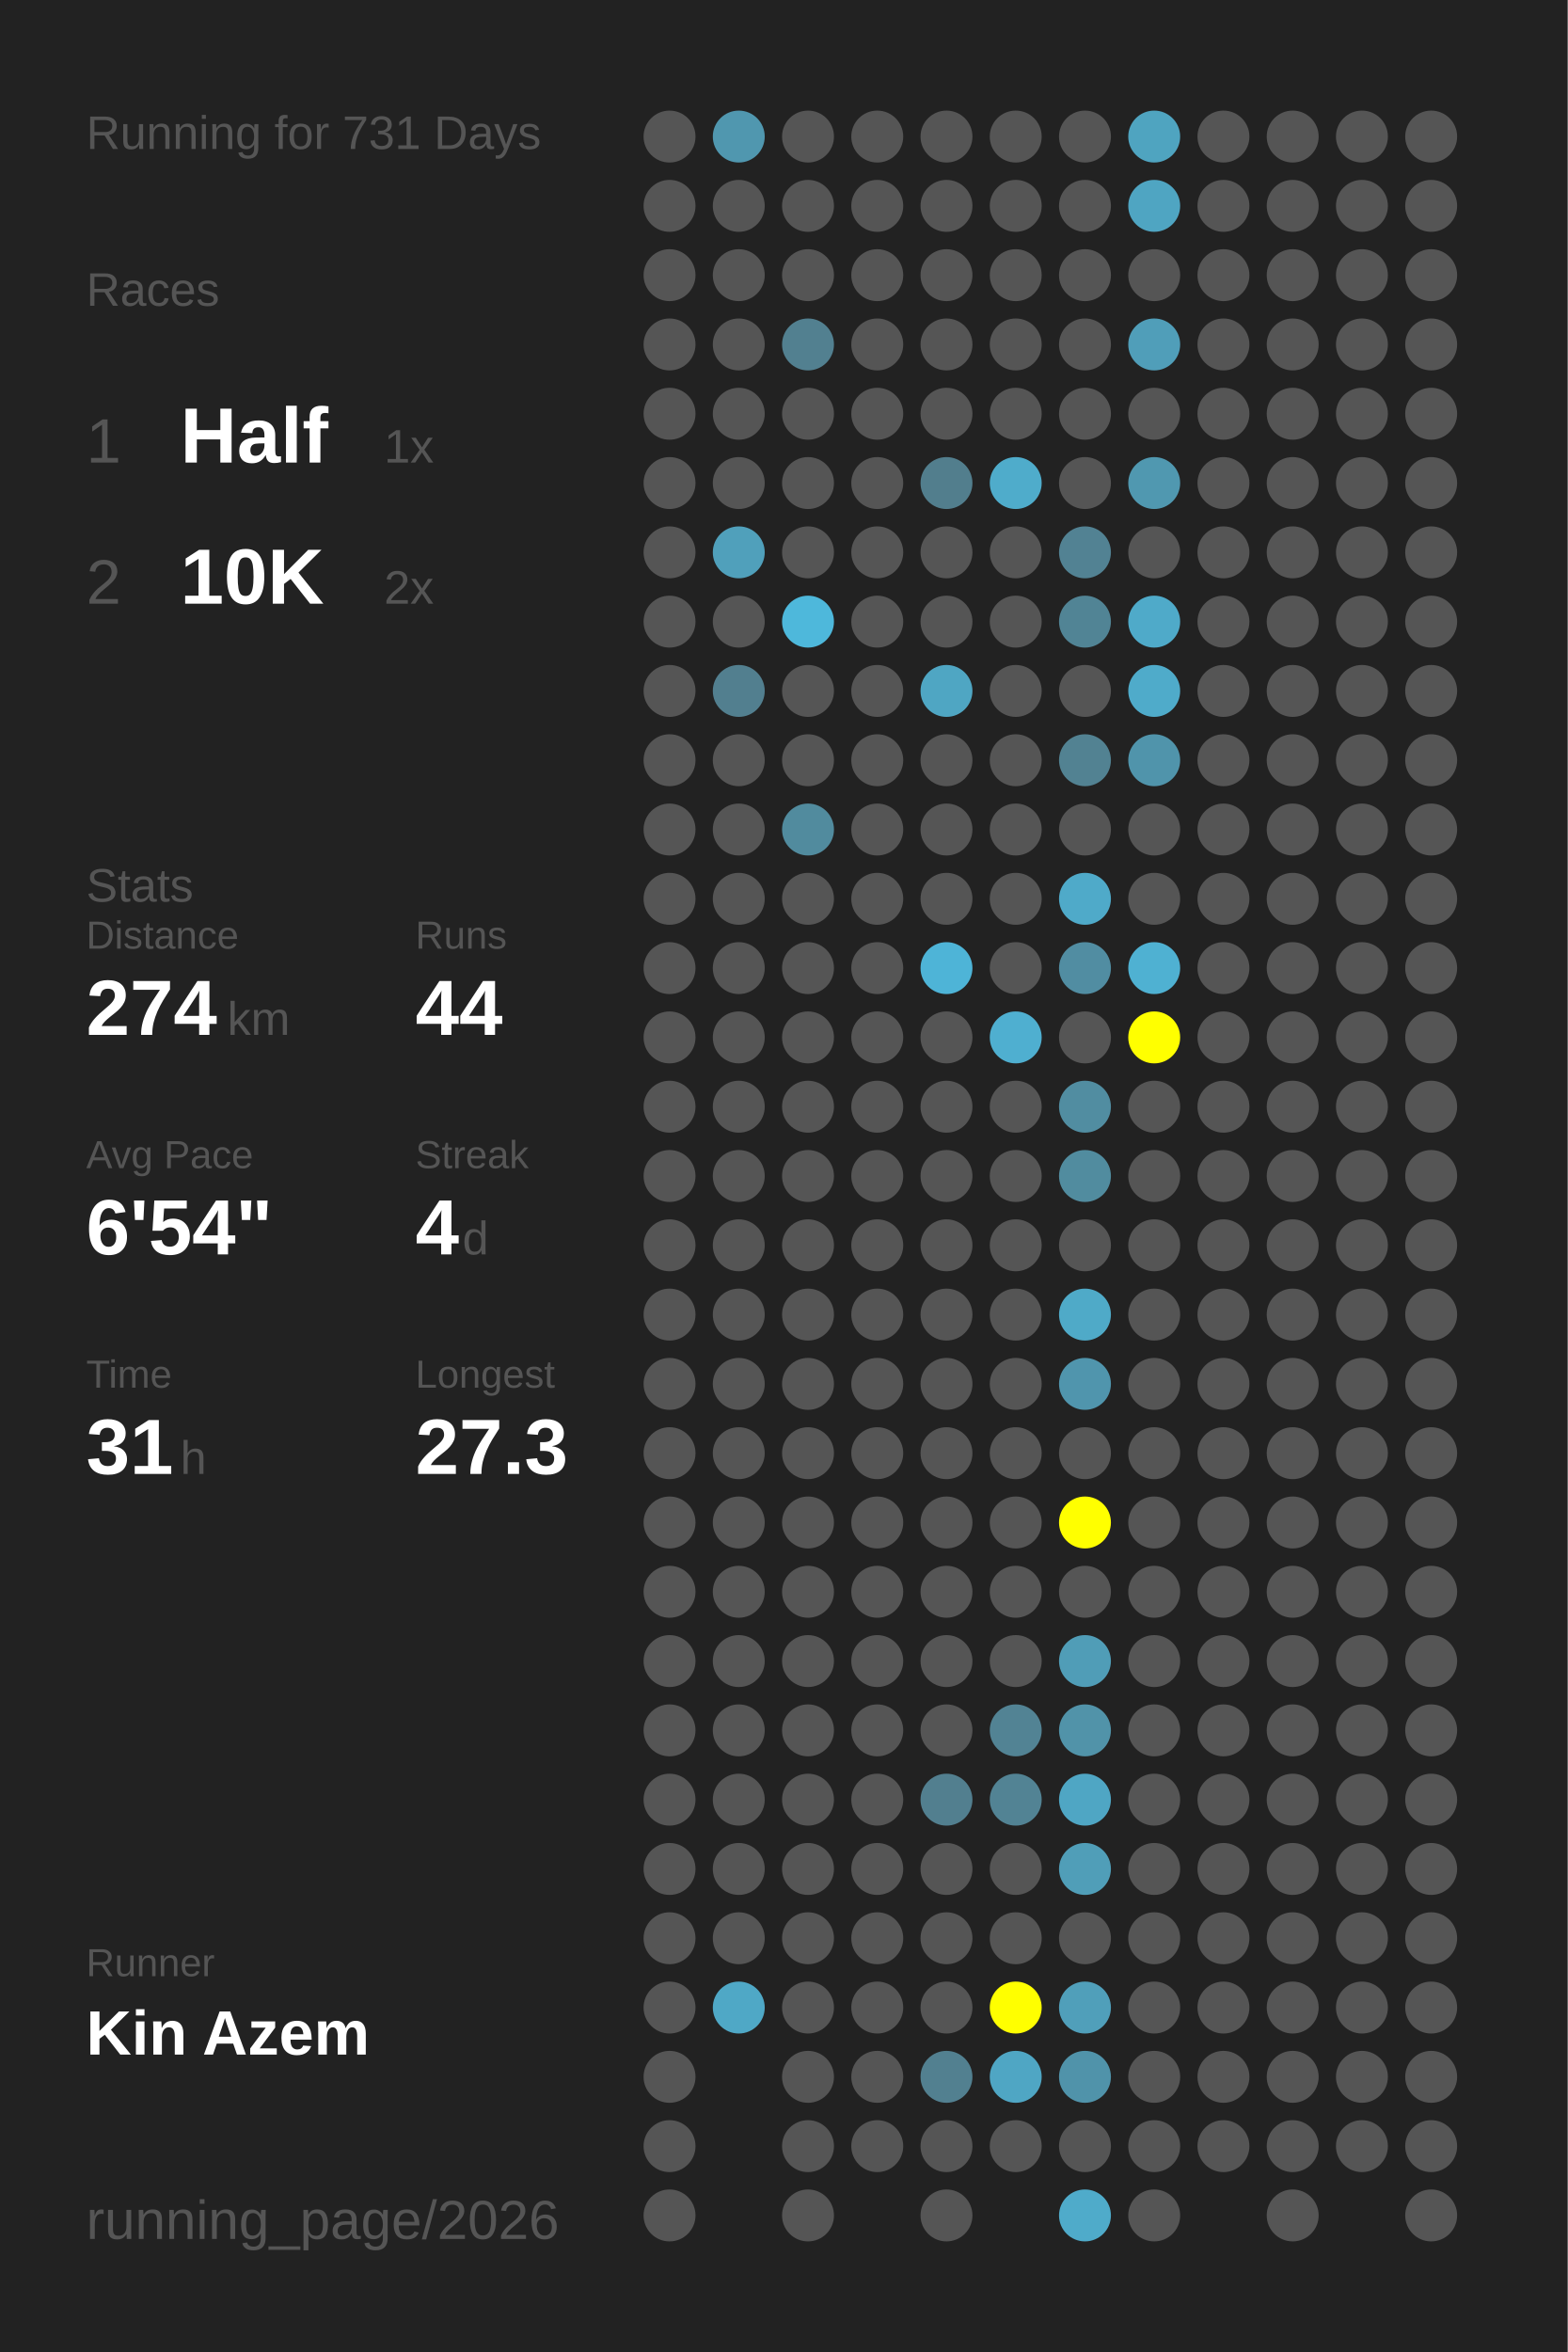
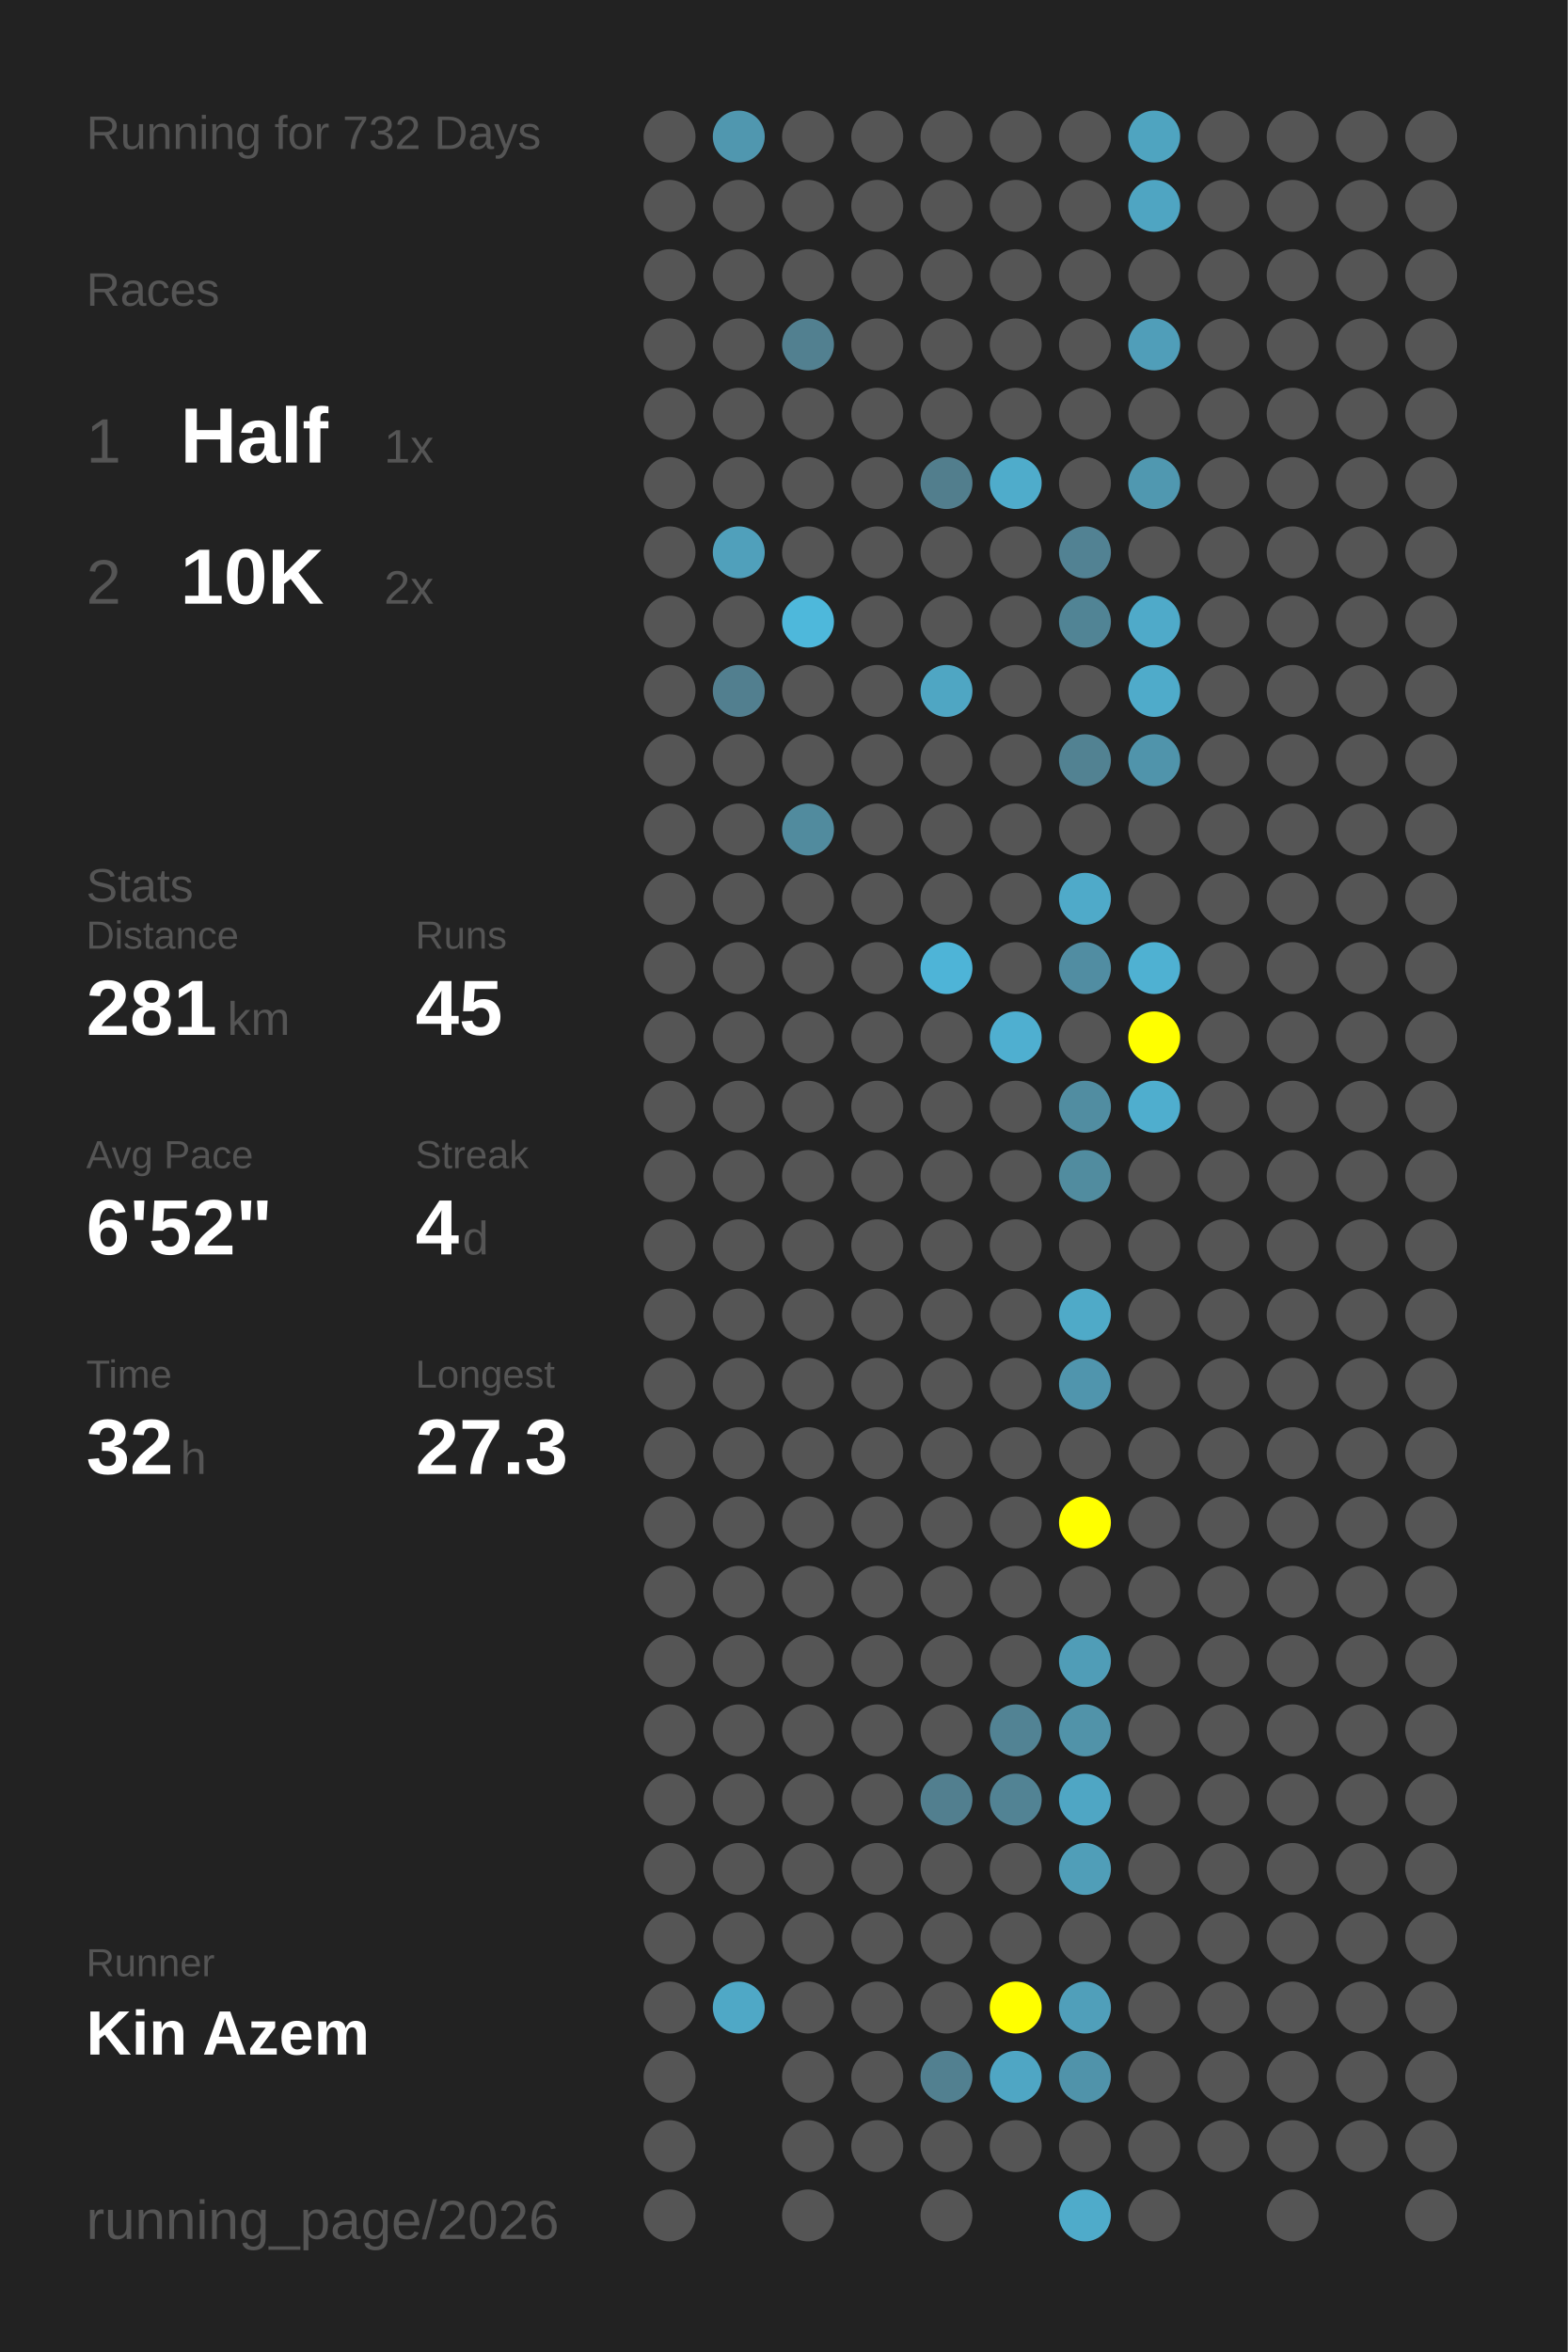
<svg xmlns="http://www.w3.org/2000/svg" baseProfile="full" height="300mm" version="1.1" viewBox="0,0,200,300" width="200mm">
  <defs />
  <rect fill="#222222" height="300" width="200" x="0" y="0" />
-   <text fill="#555555" style="font-size:6px; font-family:Arial;" x="11" y="19">Running for 731 Days</text>
+   <text fill="#555555" style="font-size:6px; font-family:Arial;" x="11" y="19">Running for 732 Days</text>
  <text fill="#555555" style="font-size:6px; font-family:Arial;" x="11" y="39">Races</text>
  <text fill="#555555" style="font-size:8px; font-family:Arial;" x="11" y="59">1</text>
  <text fill="#FFFFFF" style="font-size:10px; font-family:Arial; font-weight:bold;" x="23" y="59">Half</text>
  <text fill="#555555" style="font-size:6px; font-family:Arial;" x="49" y="59">1x</text>
  <text fill="#555555" style="font-size:8px; font-family:Arial;" x="11" y="77">2</text>
  <text fill="#FFFFFF" style="font-size:10px; font-family:Arial; font-weight:bold;" x="23" y="77">10K</text>
  <text fill="#555555" style="font-size:6px; font-family:Arial;" x="49" y="77">2x</text>
  <text fill="#555555" style="font-size:6px; font-family:Arial;" x="11" y="115">Stats</text>
  <text fill="#555555" style="font-size:5px; font-family:Arial;" x="11" y="121">Distance</text>
-   <text fill="#FFFFFF" style="font-size:10px; font-family:Arial; font-weight:bold;" x="11" y="132">274</text>
+   <text fill="#FFFFFF" style="font-size:10px; font-family:Arial; font-weight:bold;" x="11" y="132">281</text>
  <text fill="#555555" style="font-size:6px; font-family:Arial;" x="29" y="132">km</text>
  <text fill="#555555" style="font-size:5px; font-family:Arial;" x="53" y="121">Runs</text>
-   <text fill="#FFFFFF" style="font-size:10px; font-family:Arial; font-weight:bold;" x="53" y="132">44</text>
+   <text fill="#FFFFFF" style="font-size:10px; font-family:Arial; font-weight:bold;" x="53" y="132">45</text>
  <text fill="#555555" style="font-size:5px; font-family:Arial;" x="11" y="149">Avg Pace</text>
-   <text fill="#FFFFFF" style="font-size:10px; font-family:Arial; font-weight:bold;" x="11" y="160">6'54"</text>
+   <text fill="#FFFFFF" style="font-size:10px; font-family:Arial; font-weight:bold;" x="11" y="160">6'52"</text>
  <text fill="#555555" style="font-size:5px; font-family:Arial;" x="53" y="149">Streak</text>
  <text fill="#FFFFFF" style="font-size:10px; font-family:Arial; font-weight:bold;" x="53" y="160">4</text>
  <text fill="#555555" style="font-size:6px; font-family:Arial;" x="59" y="160">d</text>
  <text fill="#555555" style="font-size:5px; font-family:Arial;" x="11" y="177">Time</text>
-   <text fill="#FFFFFF" style="font-size:10px; font-family:Arial; font-weight:bold;" x="11" y="188">31</text>
+   <text fill="#FFFFFF" style="font-size:10px; font-family:Arial; font-weight:bold;" x="11" y="188">32</text>
  <text fill="#555555" style="font-size:6px; font-family:Arial;" x="23" y="188">h</text>
  <text fill="#555555" style="font-size:5px; font-family:Arial;" x="53" y="177">Longest</text>
  <text fill="#FFFFFF" style="font-size:10px; font-family:Arial; font-weight:bold;" x="53" y="188">27.3</text>
  <text fill="#555555" style="font-size:5px; font-family:Arial;" x="11" y="252.065">Runner</text>
  <text fill="#FFFFFF" style="font-size:8px; font-family:Arial; font-weight:bold;" x="11" y="262.065">Kin Azem</text>
  <text fill="#555555" style="font-size:7px; font-family:Arial;" x="11" y="285.581">running_page/2026</text>
  <circle cx="85.417" cy="17.419" fill="#555555" r="3.312" />
  <circle cx="85.417" cy="26.258" fill="#555555" r="3.312" />
  <circle cx="85.417" cy="35.097" fill="#555555" r="3.312" />
  <circle cx="85.417" cy="43.935" fill="#555555" r="3.312" />
  <circle cx="85.417" cy="52.774" fill="#555555" r="3.312" />
  <circle cx="85.417" cy="61.613" fill="#555555" r="3.312" />
  <circle cx="85.417" cy="70.452" fill="#555555" r="3.312" />
  <circle cx="85.417" cy="79.29" fill="#555555" r="3.312" />
  <circle cx="85.417" cy="88.129" fill="#555555" r="3.312" />
  <circle cx="85.417" cy="96.968" fill="#555555" r="3.312" />
  <circle cx="85.417" cy="105.806" fill="#555555" r="3.312" />
  <circle cx="85.417" cy="114.645" fill="#555555" r="3.312" />
  <circle cx="85.417" cy="123.484" fill="#555555" r="3.312" />
  <circle cx="85.417" cy="132.323" fill="#555555" r="3.312" />
  <circle cx="85.417" cy="141.161" fill="#555555" r="3.312" />
  <circle cx="85.417" cy="150" fill="#555555" r="3.312" />
  <circle cx="85.417" cy="158.839" fill="#555555" r="3.312" />
  <circle cx="85.417" cy="167.677" fill="#555555" r="3.312" />
  <circle cx="85.417" cy="176.516" fill="#555555" r="3.312" />
  <circle cx="85.417" cy="185.355" fill="#555555" r="3.312" />
  <circle cx="85.417" cy="194.194" fill="#555555" r="3.312" />
  <circle cx="85.417" cy="203.032" fill="#555555" r="3.312" />
  <circle cx="85.417" cy="211.871" fill="#555555" r="3.312" />
  <circle cx="85.417" cy="220.71" fill="#555555" r="3.312" />
  <circle cx="85.417" cy="229.548" fill="#555555" r="3.312" />
  <circle cx="85.417" cy="238.387" fill="#555555" r="3.312" />
  <circle cx="85.417" cy="247.226" fill="#555555" r="3.312" />
  <circle cx="85.417" cy="256.065" fill="#555555" r="3.312" />
  <circle cx="85.417" cy="264.903" fill="#555555" r="3.312" />
  <circle cx="85.417" cy="273.742" fill="#555555" r="3.312" />
  <circle cx="85.417" cy="282.581" fill="#555555" r="3.312" />
  <circle cx="94.25" cy="17.419" fill="#5097af" r="3.312" />
  <circle cx="94.25" cy="26.258" fill="#555555" r="3.312" />
  <circle cx="94.25" cy="35.097" fill="#555555" r="3.312" />
  <circle cx="94.25" cy="43.935" fill="#555555" r="3.312" />
  <circle cx="94.25" cy="52.774" fill="#555555" r="3.312" />
  <circle cx="94.25" cy="61.613" fill="#555555" r="3.312" />
  <circle cx="94.25" cy="70.452" fill="#50a0bb" r="3.312" />
  <circle cx="94.25" cy="79.29" fill="#555555" r="3.312" />
  <circle cx="94.25" cy="88.129" fill="#527f8f" r="3.312" />
  <circle cx="94.25" cy="96.968" fill="#555555" r="3.312" />
  <circle cx="94.25" cy="105.806" fill="#555555" r="3.312" />
  <circle cx="94.25" cy="114.645" fill="#555555" r="3.312" />
  <circle cx="94.25" cy="123.484" fill="#555555" r="3.312" />
  <circle cx="94.25" cy="132.323" fill="#555555" r="3.312" />
  <circle cx="94.25" cy="141.161" fill="#555555" r="3.312" />
  <circle cx="94.25" cy="150" fill="#555555" r="3.312" />
  <circle cx="94.25" cy="158.839" fill="#555555" r="3.312" />
  <circle cx="94.25" cy="167.677" fill="#555555" r="3.312" />
  <circle cx="94.25" cy="176.516" fill="#555555" r="3.312" />
  <circle cx="94.25" cy="185.355" fill="#555555" r="3.312" />
  <circle cx="94.25" cy="194.194" fill="#555555" r="3.312" />
  <circle cx="94.25" cy="203.032" fill="#555555" r="3.312" />
  <circle cx="94.25" cy="211.871" fill="#555555" r="3.312" />
  <circle cx="94.25" cy="220.71" fill="#555555" r="3.312" />
  <circle cx="94.25" cy="229.548" fill="#555555" r="3.312" />
  <circle cx="94.25" cy="238.387" fill="#555555" r="3.312" />
  <circle cx="94.25" cy="247.226" fill="#555555" r="3.312" />
  <circle cx="94.25" cy="256.065" fill="#4fa8c6" r="3.312" />
  <circle cx="103.083" cy="17.419" fill="#555555" r="3.312" />
  <circle cx="103.083" cy="26.258" fill="#555555" r="3.312" />
  <circle cx="103.083" cy="35.097" fill="#555555" r="3.312" />
  <circle cx="103.083" cy="43.935" fill="#528090" r="3.312" />
  <circle cx="103.083" cy="52.774" fill="#555555" r="3.312" />
  <circle cx="103.083" cy="61.613" fill="#555555" r="3.312" />
  <circle cx="103.083" cy="70.452" fill="#555555" r="3.312" />
  <circle cx="103.083" cy="79.29" fill="#4eb8db" r="3.312" />
  <circle cx="103.083" cy="88.129" fill="#555555" r="3.312" />
  <circle cx="103.083" cy="96.968" fill="#555555" r="3.312" />
  <circle cx="103.083" cy="105.806" fill="#518b9e" r="3.312" />
  <circle cx="103.083" cy="114.645" fill="#555555" r="3.312" />
  <circle cx="103.083" cy="123.484" fill="#555555" r="3.312" />
  <circle cx="103.083" cy="132.323" fill="#555555" r="3.312" />
  <circle cx="103.083" cy="141.161" fill="#555555" r="3.312" />
  <circle cx="103.083" cy="150" fill="#555555" r="3.312" />
  <circle cx="103.083" cy="158.839" fill="#555555" r="3.312" />
  <circle cx="103.083" cy="167.677" fill="#555555" r="3.312" />
  <circle cx="103.083" cy="176.516" fill="#555555" r="3.312" />
  <circle cx="103.083" cy="185.355" fill="#555555" r="3.312" />
  <circle cx="103.083" cy="194.194" fill="#555555" r="3.312" />
  <circle cx="103.083" cy="203.032" fill="#555555" r="3.312" />
  <circle cx="103.083" cy="211.871" fill="#555555" r="3.312" />
  <circle cx="103.083" cy="220.71" fill="#555555" r="3.312" />
  <circle cx="103.083" cy="229.548" fill="#555555" r="3.312" />
  <circle cx="103.083" cy="238.387" fill="#555555" r="3.312" />
  <circle cx="103.083" cy="247.226" fill="#555555" r="3.312" />
  <circle cx="103.083" cy="256.065" fill="#555555" r="3.312" />
  <circle cx="103.083" cy="264.903" fill="#555555" r="3.312" />
  <circle cx="103.083" cy="273.742" fill="#555555" r="3.312" />
  <circle cx="103.083" cy="282.581" fill="#555555" r="3.312" />
  <circle cx="111.917" cy="17.419" fill="#555555" r="3.312" />
  <circle cx="111.917" cy="26.258" fill="#555555" r="3.312" />
  <circle cx="111.917" cy="35.097" fill="#555555" r="3.312" />
  <circle cx="111.917" cy="43.935" fill="#555555" r="3.312" />
  <circle cx="111.917" cy="52.774" fill="#555555" r="3.312" />
  <circle cx="111.917" cy="61.613" fill="#555555" r="3.312" />
  <circle cx="111.917" cy="70.452" fill="#555555" r="3.312" />
  <circle cx="111.917" cy="79.29" fill="#555555" r="3.312" />
  <circle cx="111.917" cy="88.129" fill="#555555" r="3.312" />
  <circle cx="111.917" cy="96.968" fill="#555555" r="3.312" />
  <circle cx="111.917" cy="105.806" fill="#555555" r="3.312" />
  <circle cx="111.917" cy="114.645" fill="#555555" r="3.312" />
  <circle cx="111.917" cy="123.484" fill="#555555" r="3.312" />
  <circle cx="111.917" cy="132.323" fill="#555555" r="3.312" />
  <circle cx="111.917" cy="141.161" fill="#555555" r="3.312" />
  <circle cx="111.917" cy="150" fill="#555555" r="3.312" />
  <circle cx="111.917" cy="158.839" fill="#555555" r="3.312" />
  <circle cx="111.917" cy="167.677" fill="#555555" r="3.312" />
  <circle cx="111.917" cy="176.516" fill="#555555" r="3.312" />
  <circle cx="111.917" cy="185.355" fill="#555555" r="3.312" />
  <circle cx="111.917" cy="194.194" fill="#555555" r="3.312" />
  <circle cx="111.917" cy="203.032" fill="#555555" r="3.312" />
  <circle cx="111.917" cy="211.871" fill="#555555" r="3.312" />
  <circle cx="111.917" cy="220.71" fill="#555555" r="3.312" />
  <circle cx="111.917" cy="229.548" fill="#555555" r="3.312" />
  <circle cx="111.917" cy="238.387" fill="#555555" r="3.312" />
  <circle cx="111.917" cy="247.226" fill="#555555" r="3.312" />
  <circle cx="111.917" cy="256.065" fill="#555555" r="3.312" />
  <circle cx="111.917" cy="264.903" fill="#555555" r="3.312" />
  <circle cx="111.917" cy="273.742" fill="#555555" r="3.312" />
  <circle cx="120.75" cy="17.419" fill="#555555" r="3.312" />
  <circle cx="120.75" cy="26.258" fill="#555555" r="3.312" />
  <circle cx="120.75" cy="35.097" fill="#555555" r="3.312" />
  <circle cx="120.75" cy="43.935" fill="#555555" r="3.312" />
  <circle cx="120.75" cy="52.774" fill="#555555" r="3.312" />
  <circle cx="120.75" cy="61.613" fill="#527e8d" r="3.312" />
  <circle cx="120.75" cy="70.452" fill="#555555" r="3.312" />
  <circle cx="120.75" cy="79.29" fill="#555555" r="3.312" />
  <circle cx="120.75" cy="88.129" fill="#4fa6c3" r="3.312" />
  <circle cx="120.75" cy="96.968" fill="#555555" r="3.312" />
  <circle cx="120.75" cy="105.806" fill="#555555" r="3.312" />
  <circle cx="120.75" cy="114.645" fill="#555555" r="3.312" />
  <circle cx="120.75" cy="123.484" fill="#4eb4d7" r="3.312" />
  <circle cx="120.75" cy="132.323" fill="#555555" r="3.312" />
  <circle cx="120.75" cy="141.161" fill="#555555" r="3.312" />
  <circle cx="120.75" cy="150" fill="#555555" r="3.312" />
  <circle cx="120.75" cy="158.839" fill="#555555" r="3.312" />
  <circle cx="120.75" cy="167.677" fill="#555555" r="3.312" />
  <circle cx="120.75" cy="176.516" fill="#555555" r="3.312" />
  <circle cx="120.75" cy="185.355" fill="#555555" r="3.312" />
  <circle cx="120.75" cy="194.194" fill="#555555" r="3.312" />
  <circle cx="120.75" cy="203.032" fill="#555555" r="3.312" />
  <circle cx="120.75" cy="211.871" fill="#555555" r="3.312" />
  <circle cx="120.75" cy="220.71" fill="#555555" r="3.312" />
  <circle cx="120.75" cy="229.548" fill="#527f8f" r="3.312" />
  <circle cx="120.75" cy="238.387" fill="#555555" r="3.312" />
  <circle cx="120.75" cy="247.226" fill="#555555" r="3.312" />
  <circle cx="120.75" cy="256.065" fill="#555555" r="3.312" />
  <circle cx="120.75" cy="264.903" fill="#528090" r="3.312" />
  <circle cx="120.75" cy="273.742" fill="#555555" r="3.312" />
  <circle cx="120.75" cy="282.581" fill="#555555" r="3.312" />
  <circle cx="129.583" cy="17.419" fill="#555555" r="3.312" />
  <circle cx="129.583" cy="26.258" fill="#555555" r="3.312" />
  <circle cx="129.583" cy="35.097" fill="#555555" r="3.312" />
  <circle cx="129.583" cy="43.935" fill="#555555" r="3.312" />
  <circle cx="129.583" cy="52.774" fill="#555555" r="3.312" />
  <circle cx="129.583" cy="61.613" fill="#4faccb" r="3.312" />
  <circle cx="129.583" cy="70.452" fill="#555555" r="3.312" />
  <circle cx="129.583" cy="79.29" fill="#555555" r="3.312" />
  <circle cx="129.583" cy="88.129" fill="#555555" r="3.312" />
  <circle cx="129.583" cy="96.968" fill="#555555" r="3.312" />
  <circle cx="129.583" cy="105.806" fill="#555555" r="3.312" />
  <circle cx="129.583" cy="114.645" fill="#555555" r="3.312" />
  <circle cx="129.583" cy="123.484" fill="#555555" r="3.312" />
  <circle cx="129.583" cy="132.323" fill="#4fafd0" r="3.312" />
  <circle cx="129.583" cy="141.161" fill="#555555" r="3.312" />
  <circle cx="129.583" cy="150" fill="#555555" r="3.312" />
  <circle cx="129.583" cy="158.839" fill="#555555" r="3.312" />
  <circle cx="129.583" cy="167.677" fill="#555555" r="3.312" />
  <circle cx="129.583" cy="176.516" fill="#555555" r="3.312" />
  <circle cx="129.583" cy="185.355" fill="#555555" r="3.312" />
  <circle cx="129.583" cy="194.194" fill="#555555" r="3.312" />
  <circle cx="129.583" cy="203.032" fill="#555555" r="3.312" />
  <circle cx="129.583" cy="211.871" fill="#555555" r="3.312" />
  <circle cx="129.583" cy="220.71" fill="#528394" r="3.312" />
  <circle cx="129.583" cy="229.548" fill="#528394" r="3.312" />
  <circle cx="129.583" cy="238.387" fill="#555555" r="3.312" />
  <circle cx="129.583" cy="247.226" fill="#555555" r="3.312" />
  <circle cx="129.583" cy="256.065" fill="#FFFF00" r="3.312" />
  <circle cx="129.583" cy="264.903" fill="#4fa6c4" r="3.312" />
  <circle cx="129.583" cy="273.742" fill="#555555" r="3.312" />
  <circle cx="138.417" cy="17.419" fill="#555555" r="3.312" />
  <circle cx="138.417" cy="26.258" fill="#555555" r="3.312" />
  <circle cx="138.417" cy="35.097" fill="#555555" r="3.312" />
  <circle cx="138.417" cy="43.935" fill="#555555" r="3.312" />
  <circle cx="138.417" cy="52.774" fill="#555555" r="3.312" />
  <circle cx="138.417" cy="61.613" fill="#555555" r="3.312" />
  <circle cx="138.417" cy="70.452" fill="#528293" r="3.312" />
  <circle cx="138.417" cy="79.29" fill="#518495" r="3.312" />
  <circle cx="138.417" cy="88.129" fill="#555555" r="3.312" />
  <circle cx="138.417" cy="96.968" fill="#528292" r="3.312" />
  <circle cx="138.417" cy="105.806" fill="#555555" r="3.312" />
  <circle cx="138.417" cy="114.645" fill="#4faac9" r="3.312" />
  <circle cx="138.417" cy="123.484" fill="#518da2" r="3.312" />
  <circle cx="138.417" cy="132.323" fill="#555555" r="3.312" />
  <circle cx="138.417" cy="141.161" fill="#518da1" r="3.312" />
  <circle cx="138.417" cy="150" fill="#518c9f" r="3.312" />
  <circle cx="138.417" cy="158.839" fill="#555555" r="3.312" />
  <circle cx="138.417" cy="167.677" fill="#4faac8" r="3.312" />
  <circle cx="138.417" cy="176.516" fill="#5095ad" r="3.312" />
  <circle cx="138.417" cy="185.355" fill="#555555" r="3.312" />
  <circle cx="138.417" cy="194.194" fill="#FFFF00" r="3.312" />
  <circle cx="138.417" cy="203.032" fill="#555555" r="3.312" />
  <circle cx="138.417" cy="211.871" fill="#509db7" r="3.312" />
  <circle cx="138.417" cy="220.71" fill="#5193a9" r="3.312" />
  <circle cx="138.417" cy="229.548" fill="#4fa6c4" r="3.312" />
  <circle cx="138.417" cy="238.387" fill="#509eb8" r="3.312" />
  <circle cx="138.417" cy="247.226" fill="#555555" r="3.312" />
  <circle cx="138.417" cy="256.065" fill="#509fba" r="3.312" />
  <circle cx="138.417" cy="264.903" fill="#5093aa" r="3.312" />
  <circle cx="138.417" cy="273.742" fill="#555555" r="3.312" />
  <circle cx="138.417" cy="282.581" fill="#4fabca" r="3.312" />
  <circle cx="147.25" cy="17.419" fill="#4fa4c0" r="3.312" />
  <circle cx="147.25" cy="26.258" fill="#4fa5c2" r="3.312" />
  <circle cx="147.25" cy="35.097" fill="#555555" r="3.312" />
  <circle cx="147.25" cy="43.935" fill="#509eb9" r="3.312" />
  <circle cx="147.25" cy="52.774" fill="#555555" r="3.312" />
  <circle cx="147.25" cy="61.613" fill="#5098b0" r="3.312" />
  <circle cx="147.25" cy="70.452" fill="#555555" r="3.312" />
  <circle cx="147.25" cy="79.29" fill="#4faac9" r="3.312" />
  <circle cx="147.25" cy="88.129" fill="#4fabca" r="3.312" />
  <circle cx="147.25" cy="96.968" fill="#5094ab" r="3.312" />
  <circle cx="147.25" cy="105.806" fill="#555555" r="3.312" />
  <circle cx="147.25" cy="114.645" fill="#555555" r="3.312" />
  <circle cx="147.25" cy="123.484" fill="#4fb1d2" r="3.312" />
  <circle cx="147.25" cy="132.323" fill="#FFFF00" r="3.312" />
-   <circle cx="147.25" cy="141.161" fill="#555555" r="3.312" />
+   <circle cx="147.25" cy="141.161" fill="#4faece" r="3.312" />
  <circle cx="147.25" cy="150" fill="#555555" r="3.312" />
  <circle cx="147.25" cy="158.839" fill="#555555" r="3.312" />
  <circle cx="147.25" cy="167.677" fill="#555555" r="3.312" />
  <circle cx="147.25" cy="176.516" fill="#555555" r="3.312" />
  <circle cx="147.25" cy="185.355" fill="#555555" r="3.312" />
  <circle cx="147.25" cy="194.194" fill="#555555" r="3.312" />
  <circle cx="147.25" cy="203.032" fill="#555555" r="3.312" />
  <circle cx="147.25" cy="211.871" fill="#555555" r="3.312" />
  <circle cx="147.25" cy="220.71" fill="#555555" r="3.312" />
  <circle cx="147.25" cy="229.548" fill="#555555" r="3.312" />
  <circle cx="147.25" cy="238.387" fill="#555555" r="3.312" />
  <circle cx="147.25" cy="247.226" fill="#555555" r="3.312" />
  <circle cx="147.25" cy="256.065" fill="#555555" r="3.312" />
  <circle cx="147.25" cy="264.903" fill="#555555" r="3.312" />
  <circle cx="147.25" cy="273.742" fill="#555555" r="3.312" />
  <circle cx="147.25" cy="282.581" fill="#555555" r="3.312" />
  <circle cx="156.083" cy="17.419" fill="#555555" r="3.312" />
  <circle cx="156.083" cy="26.258" fill="#555555" r="3.312" />
  <circle cx="156.083" cy="35.097" fill="#555555" r="3.312" />
  <circle cx="156.083" cy="43.935" fill="#555555" r="3.312" />
  <circle cx="156.083" cy="52.774" fill="#555555" r="3.312" />
  <circle cx="156.083" cy="61.613" fill="#555555" r="3.312" />
  <circle cx="156.083" cy="70.452" fill="#555555" r="3.312" />
  <circle cx="156.083" cy="79.29" fill="#555555" r="3.312" />
  <circle cx="156.083" cy="88.129" fill="#555555" r="3.312" />
  <circle cx="156.083" cy="96.968" fill="#555555" r="3.312" />
  <circle cx="156.083" cy="105.806" fill="#555555" r="3.312" />
  <circle cx="156.083" cy="114.645" fill="#555555" r="3.312" />
  <circle cx="156.083" cy="123.484" fill="#555555" r="3.312" />
  <circle cx="156.083" cy="132.323" fill="#555555" r="3.312" />
  <circle cx="156.083" cy="141.161" fill="#555555" r="3.312" />
  <circle cx="156.083" cy="150" fill="#555555" r="3.312" />
  <circle cx="156.083" cy="158.839" fill="#555555" r="3.312" />
  <circle cx="156.083" cy="167.677" fill="#555555" r="3.312" />
  <circle cx="156.083" cy="176.516" fill="#555555" r="3.312" />
  <circle cx="156.083" cy="185.355" fill="#555555" r="3.312" />
  <circle cx="156.083" cy="194.194" fill="#555555" r="3.312" />
  <circle cx="156.083" cy="203.032" fill="#555555" r="3.312" />
  <circle cx="156.083" cy="211.871" fill="#555555" r="3.312" />
  <circle cx="156.083" cy="220.71" fill="#555555" r="3.312" />
  <circle cx="156.083" cy="229.548" fill="#555555" r="3.312" />
  <circle cx="156.083" cy="238.387" fill="#555555" r="3.312" />
  <circle cx="156.083" cy="247.226" fill="#555555" r="3.312" />
  <circle cx="156.083" cy="256.065" fill="#555555" r="3.312" />
  <circle cx="156.083" cy="264.903" fill="#555555" r="3.312" />
  <circle cx="156.083" cy="273.742" fill="#555555" r="3.312" />
  <circle cx="164.917" cy="17.419" fill="#555555" r="3.312" />
  <circle cx="164.917" cy="26.258" fill="#555555" r="3.312" />
  <circle cx="164.917" cy="35.097" fill="#555555" r="3.312" />
  <circle cx="164.917" cy="43.935" fill="#555555" r="3.312" />
  <circle cx="164.917" cy="52.774" fill="#555555" r="3.312" />
  <circle cx="164.917" cy="61.613" fill="#555555" r="3.312" />
  <circle cx="164.917" cy="70.452" fill="#555555" r="3.312" />
  <circle cx="164.917" cy="79.29" fill="#555555" r="3.312" />
  <circle cx="164.917" cy="88.129" fill="#555555" r="3.312" />
  <circle cx="164.917" cy="96.968" fill="#555555" r="3.312" />
  <circle cx="164.917" cy="105.806" fill="#555555" r="3.312" />
  <circle cx="164.917" cy="114.645" fill="#555555" r="3.312" />
  <circle cx="164.917" cy="123.484" fill="#555555" r="3.312" />
  <circle cx="164.917" cy="132.323" fill="#555555" r="3.312" />
  <circle cx="164.917" cy="141.161" fill="#555555" r="3.312" />
  <circle cx="164.917" cy="150" fill="#555555" r="3.312" />
  <circle cx="164.917" cy="158.839" fill="#555555" r="3.312" />
  <circle cx="164.917" cy="167.677" fill="#555555" r="3.312" />
  <circle cx="164.917" cy="176.516" fill="#555555" r="3.312" />
  <circle cx="164.917" cy="185.355" fill="#555555" r="3.312" />
  <circle cx="164.917" cy="194.194" fill="#555555" r="3.312" />
  <circle cx="164.917" cy="203.032" fill="#555555" r="3.312" />
  <circle cx="164.917" cy="211.871" fill="#555555" r="3.312" />
  <circle cx="164.917" cy="220.71" fill="#555555" r="3.312" />
  <circle cx="164.917" cy="229.548" fill="#555555" r="3.312" />
  <circle cx="164.917" cy="238.387" fill="#555555" r="3.312" />
  <circle cx="164.917" cy="247.226" fill="#555555" r="3.312" />
  <circle cx="164.917" cy="256.065" fill="#555555" r="3.312" />
  <circle cx="164.917" cy="264.903" fill="#555555" r="3.312" />
  <circle cx="164.917" cy="273.742" fill="#555555" r="3.312" />
  <circle cx="164.917" cy="282.581" fill="#555555" r="3.312" />
  <circle cx="173.75" cy="17.419" fill="#555555" r="3.312" />
  <circle cx="173.75" cy="26.258" fill="#555555" r="3.312" />
  <circle cx="173.75" cy="35.097" fill="#555555" r="3.312" />
  <circle cx="173.75" cy="43.935" fill="#555555" r="3.312" />
  <circle cx="173.75" cy="52.774" fill="#555555" r="3.312" />
  <circle cx="173.75" cy="61.613" fill="#555555" r="3.312" />
  <circle cx="173.75" cy="70.452" fill="#555555" r="3.312" />
  <circle cx="173.75" cy="79.29" fill="#555555" r="3.312" />
  <circle cx="173.75" cy="88.129" fill="#555555" r="3.312" />
  <circle cx="173.75" cy="96.968" fill="#555555" r="3.312" />
  <circle cx="173.75" cy="105.806" fill="#555555" r="3.312" />
  <circle cx="173.75" cy="114.645" fill="#555555" r="3.312" />
  <circle cx="173.75" cy="123.484" fill="#555555" r="3.312" />
  <circle cx="173.75" cy="132.323" fill="#555555" r="3.312" />
  <circle cx="173.75" cy="141.161" fill="#555555" r="3.312" />
  <circle cx="173.75" cy="150" fill="#555555" r="3.312" />
  <circle cx="173.75" cy="158.839" fill="#555555" r="3.312" />
  <circle cx="173.75" cy="167.677" fill="#555555" r="3.312" />
  <circle cx="173.75" cy="176.516" fill="#555555" r="3.312" />
  <circle cx="173.75" cy="185.355" fill="#555555" r="3.312" />
  <circle cx="173.75" cy="194.194" fill="#555555" r="3.312" />
  <circle cx="173.75" cy="203.032" fill="#555555" r="3.312" />
  <circle cx="173.75" cy="211.871" fill="#555555" r="3.312" />
  <circle cx="173.75" cy="220.71" fill="#555555" r="3.312" />
  <circle cx="173.75" cy="229.548" fill="#555555" r="3.312" />
  <circle cx="173.75" cy="238.387" fill="#555555" r="3.312" />
  <circle cx="173.75" cy="247.226" fill="#555555" r="3.312" />
  <circle cx="173.75" cy="256.065" fill="#555555" r="3.312" />
  <circle cx="173.75" cy="264.903" fill="#555555" r="3.312" />
  <circle cx="173.75" cy="273.742" fill="#555555" r="3.312" />
  <circle cx="182.583" cy="17.419" fill="#555555" r="3.312" />
  <circle cx="182.583" cy="26.258" fill="#555555" r="3.312" />
  <circle cx="182.583" cy="35.097" fill="#555555" r="3.312" />
  <circle cx="182.583" cy="43.935" fill="#555555" r="3.312" />
  <circle cx="182.583" cy="52.774" fill="#555555" r="3.312" />
  <circle cx="182.583" cy="61.613" fill="#555555" r="3.312" />
  <circle cx="182.583" cy="70.452" fill="#555555" r="3.312" />
  <circle cx="182.583" cy="79.29" fill="#555555" r="3.312" />
  <circle cx="182.583" cy="88.129" fill="#555555" r="3.312" />
  <circle cx="182.583" cy="96.968" fill="#555555" r="3.312" />
  <circle cx="182.583" cy="105.806" fill="#555555" r="3.312" />
  <circle cx="182.583" cy="114.645" fill="#555555" r="3.312" />
  <circle cx="182.583" cy="123.484" fill="#555555" r="3.312" />
  <circle cx="182.583" cy="132.323" fill="#555555" r="3.312" />
  <circle cx="182.583" cy="141.161" fill="#555555" r="3.312" />
  <circle cx="182.583" cy="150" fill="#555555" r="3.312" />
  <circle cx="182.583" cy="158.839" fill="#555555" r="3.312" />
  <circle cx="182.583" cy="167.677" fill="#555555" r="3.312" />
  <circle cx="182.583" cy="176.516" fill="#555555" r="3.312" />
  <circle cx="182.583" cy="185.355" fill="#555555" r="3.312" />
  <circle cx="182.583" cy="194.194" fill="#555555" r="3.312" />
  <circle cx="182.583" cy="203.032" fill="#555555" r="3.312" />
  <circle cx="182.583" cy="211.871" fill="#555555" r="3.312" />
  <circle cx="182.583" cy="220.71" fill="#555555" r="3.312" />
  <circle cx="182.583" cy="229.548" fill="#555555" r="3.312" />
  <circle cx="182.583" cy="238.387" fill="#555555" r="3.312" />
  <circle cx="182.583" cy="247.226" fill="#555555" r="3.312" />
  <circle cx="182.583" cy="256.065" fill="#555555" r="3.312" />
  <circle cx="182.583" cy="264.903" fill="#555555" r="3.312" />
  <circle cx="182.583" cy="273.742" fill="#555555" r="3.312" />
  <circle cx="182.583" cy="282.581" fill="#555555" r="3.312" />
</svg>
